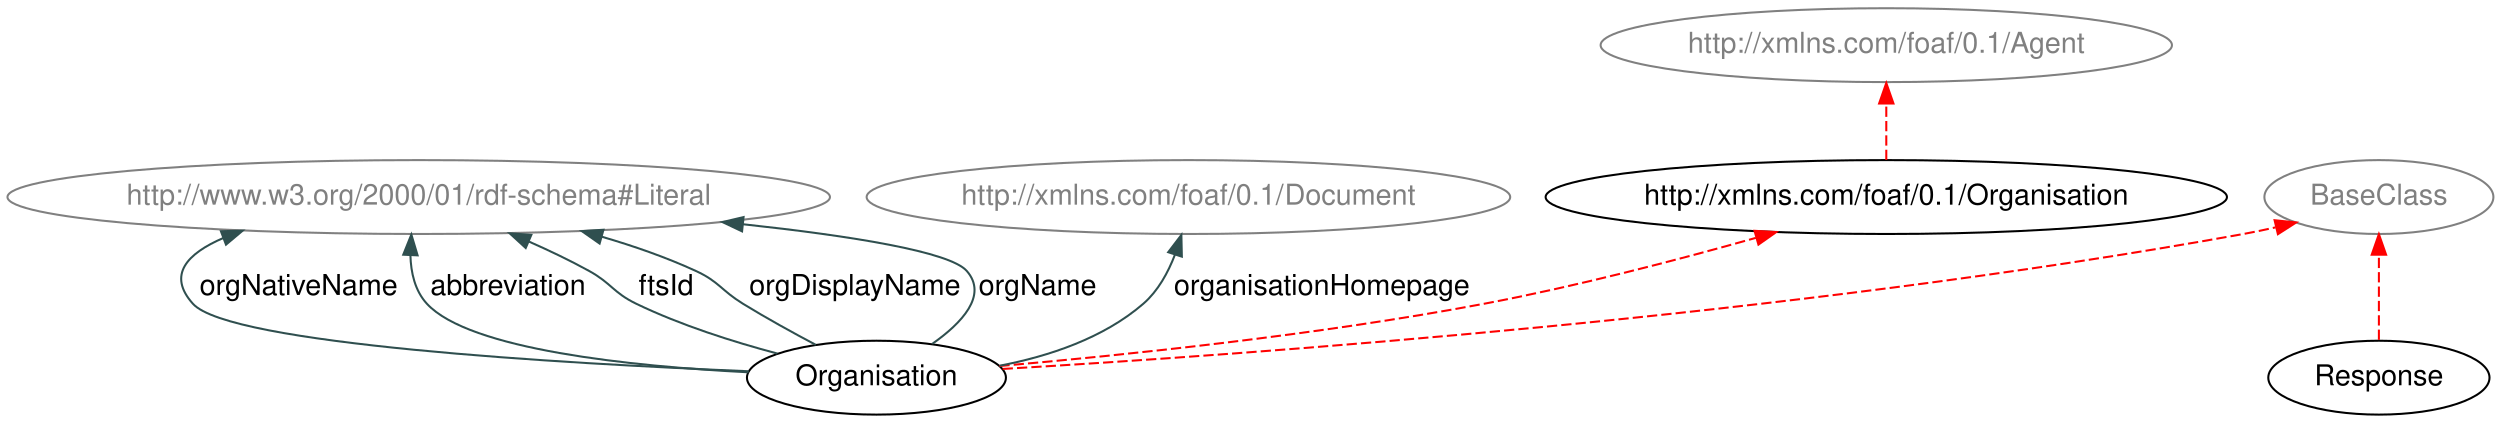
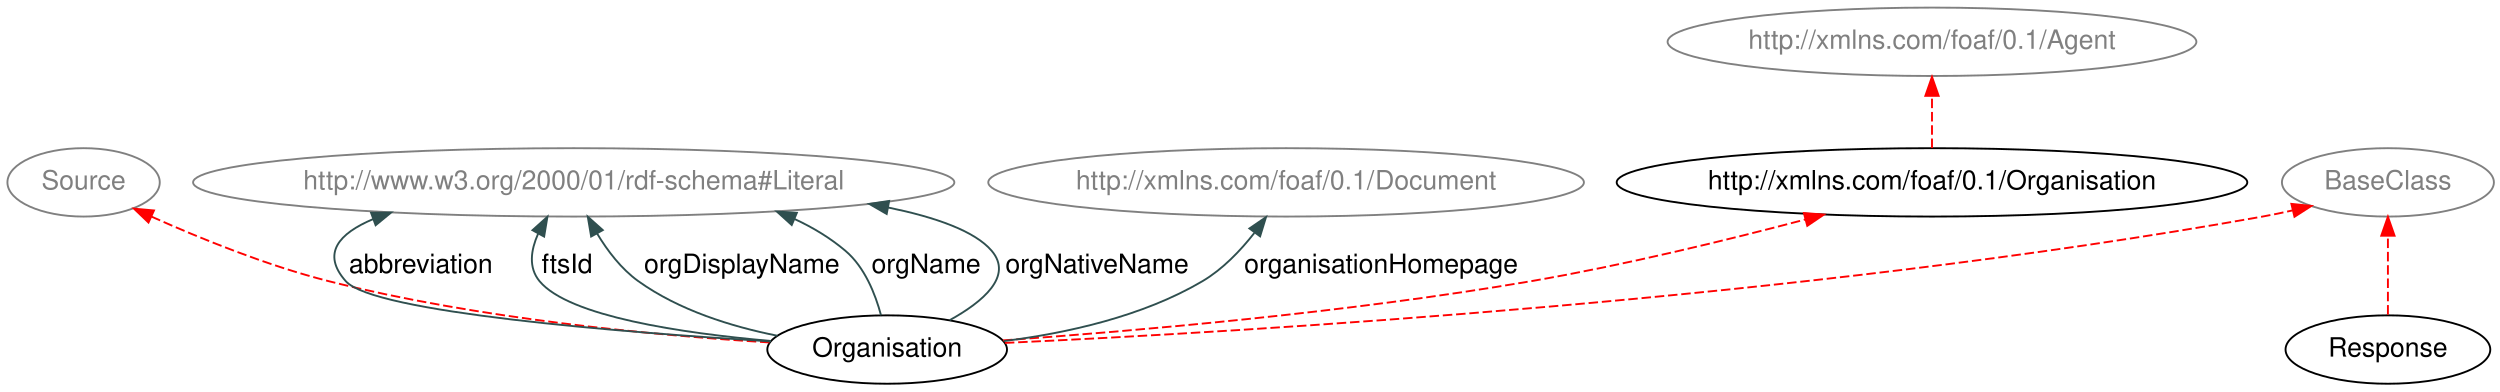
- <svg xmlns="http://www.w3.org/2000/svg" xmlns:xlink="http://www.w3.org/1999/xlink" width="1218pt" height="206pt" viewBox="0.00 0.00 1218.00 206.00">
+ <svg xmlns="http://www.w3.org/2000/svg" xmlns:xlink="http://www.w3.org/1999/xlink" width="1316pt" height="206pt" viewBox="0.00 0.00 1316.00 206.00">
  <g id="graph1" class="graph" transform="scale(1 1) rotate(0) translate(4 202)">
-     <polygon fill="white" stroke="white" points="-4,5 -4,-202 1215,-202 1215,5 -4,5" />
+     <polygon fill="white" stroke="white" points="-4,5 -4,-202 1313,-202 1313,5 -4,5" />
    <g id="node1" class="node">
      <a xlink:href="./#Organisation" xlink:title="Organisation">
-         <ellipse fill="none" stroke="black" cx="423" cy="-18" rx="63.089" ry="18" />
-         <text text-anchor="middle" x="423" y="-14.3" font-family="Helvetica,sans-Serif" font-size="14.00">Organisation</text>
+         <ellipse fill="none" stroke="black" cx="463" cy="-18" rx="63.089" ry="18" />
+         <text text-anchor="middle" x="463" y="-14.3" font-family="Helvetica,sans-Serif" font-size="14.00">Organisation</text>
      </a>
    </g>
    <g id="node3" class="node">
      <a xlink:href="./#http://xmlns.com/foaf/0.1/Organisation" xlink:title="http://xmlns.com/foaf/0.1/Organisation">
-         <ellipse fill="none" stroke="black" cx="915" cy="-106" rx="165.971" ry="18" />
-         <text text-anchor="middle" x="915" y="-102.3" font-family="Helvetica,sans-Serif" font-size="14.00">http://xmlns.com/foaf/0.1/Organisation</text>
+         <ellipse fill="none" stroke="black" cx="1013" cy="-106" rx="165.971" ry="18" />
+         <text text-anchor="middle" x="1013" y="-102.3" font-family="Helvetica,sans-Serif" font-size="14.00">http://xmlns.com/foaf/0.1/Organisation</text>
      </a>
    </g>
    <g id="edge2" class="edge">
-       <path fill="none" stroke="red" stroke-dasharray="5,2" d="M482.894,-23.66C542.947,-28.898 637.889,-38.726 719,-54 763.724,-62.422 813.327,-75.365 851.442,-86.104" />
-       <polygon fill="red" stroke="red" points="850.798,-89.559 861.373,-88.925 852.711,-82.826 850.798,-89.559" />
+       <path fill="none" stroke="red" stroke-dasharray="5,2" d="M523.96,-22.818C592.082,-27.658 705.49,-37.432 802,-54 850.829,-62.383 905.15,-75.605 946.446,-86.486" />
+       <polygon fill="red" stroke="red" points="945.554,-89.87 956.117,-89.054 947.35,-83.105 945.554,-89.87" />
    </g>
    <g id="node4" class="node">
      <a xlink:href="./#Response" xlink:title="BaseClass">
-         <ellipse fill="none" stroke="gray" cx="1155" cy="-106" rx="55.79" ry="18" />
-         <text text-anchor="middle" x="1155" y="-102.3" font-family="Helvetica,sans-Serif" font-size="14.00" fill="gray">BaseClass</text>
+         <ellipse fill="none" stroke="gray" cx="1253" cy="-106" rx="55.79" ry="18" />
+         <text text-anchor="middle" x="1253" y="-102.3" font-family="Helvetica,sans-Serif" font-size="14.00" fill="gray">BaseClass</text>
      </a>
    </g>
    <g id="edge4" class="edge">
-       <path fill="none" stroke="red" stroke-dasharray="5,2" d="M484.499,-22.25C602.494,-29.174 868.519,-48.113 1089,-88 1094.11,-88.924 1099.4,-90.031 1104.67,-91.231" />
-       <polygon fill="red" stroke="red" points="1104.18,-94.71 1114.72,-93.628 1105.8,-87.902 1104.18,-94.71" />
+       <path fill="none" stroke="red" stroke-dasharray="5,2" d="M524.964,-21.483C650.667,-27.269 944.318,-44.61 1187,-88 1192.11,-88.914 1197.41,-90.014 1202.68,-91.209" />
+       <polygon fill="red" stroke="red" points="1202.18,-94.689 1212.72,-93.602 1203.81,-87.88 1202.18,-94.689" />
+     </g>
+     <g id="node6" class="node">
+       <a xlink:href="./#Organisation" xlink:title="Source">
+         <ellipse fill="none" stroke="gray" cx="40" cy="-106" rx="40.094" ry="18" />
+         <text text-anchor="middle" x="40" y="-102.3" font-family="Helvetica,sans-Serif" font-size="14.00" fill="gray">Source</text>
+       </a>
+     </g>
+     <g id="edge6" class="edge">
+       <path fill="none" stroke="red" stroke-dasharray="5,2" d="M401.065,-21.731C340.98,-25.463 247.616,-34.136 169,-54 136.495,-62.213 101.194,-76.576 75.751,-87.97" />
+       <polygon fill="red" stroke="red" points="74.163,-84.848 66.509,-92.173 77.06,-91.22 74.163,-84.848" />
+     </g>
+     <g id="node12" class="node">
+       <a xlink:href="./#http://www.w3.org/2000/01/rdf-schema#Literal" xlink:title="http://www.w3.org/2000/01/rdf-schema#Literal">
+         <ellipse fill="none" stroke="gray" cx="298" cy="-106" rx="200.365" ry="18" />
+         <text text-anchor="middle" x="298" y="-102.3" font-family="Helvetica,sans-Serif" font-size="14.00" fill="gray">http://www.w3.org/2000/01/rdf-schema#Literal</text>
+       </a>
+     </g>
+     <g id="edge12" class="edge">
+       <a xlink:href="./#abbreviation" xlink:title="abbreviation">
+         <path fill="none" stroke="darkslategray" d="M401.495,-22.284C322.158,-27.16 192.555,-37.549 178,-54 165.11,-68.57 174.397,-79.105 192.424,-86.672" />
+         <polygon fill="darkslategray" stroke="darkslategray" points="191.323,-89.996 201.917,-90.153 193.733,-83.424 191.323,-89.996" />
+       </a>
+       <a xlink:href="./#abbreviation" xlink:title="abbreviation">
+         <text text-anchor="middle" x="217.5" y="-58.3" font-family="Helvetica,sans-Serif" font-size="14.00">abbreviation</text>
+       </a>
+     </g>
+     <g id="edge14" class="edge">
+       <a xlink:href="./#ftsId" xlink:title="ftsId">
+         <path fill="none" stroke="darkslategray" d="M401.864,-22.499C354.83,-26.619 295.356,-35.428 280,-54 274.112,-61.121 275.41,-70.303 279.24,-78.91" />
+         <polygon fill="darkslategray" stroke="darkslategray" points="276.292,-80.813 284.17,-87.898 282.43,-77.447 276.292,-80.813" />
+       </a>
+       <a xlink:href="./#ftsId" xlink:title="ftsId">
+         <text text-anchor="middle" x="294.5" y="-58.3" font-family="Helvetica,sans-Serif" font-size="14.00">ftsId</text>
+       </a>
+     </g>
+     <g id="edge16" class="edge">
+       <a xlink:href="./#orgDisplayName" xlink:title="orgDisplayName">
+         <path fill="none" stroke="darkslategray" d="M405.296,-25.248C380.934,-30.097 353.333,-38.708 332,-54 323.048,-60.417 315.778,-69.981 310.292,-79.099" />
+         <polygon fill="darkslategray" stroke="darkslategray" points="307.182,-77.491 305.404,-87.936 313.307,-80.879 307.182,-77.491" />
+       </a>
+       <a xlink:href="./#orgDisplayName" xlink:title="orgDisplayName">
+         <text text-anchor="middle" x="386.5" y="-58.3" font-family="Helvetica,sans-Serif" font-size="14.00">orgDisplayName</text>
+       </a>
+     </g>
+     <g id="edge18" class="edge">
+       <a xlink:href="./#orgName" xlink:title="orgName">
+         <path fill="none" stroke="darkslategray" d="M459.764,-36.042C456.762,-47.26 451.163,-61.409 441,-70 433.012,-76.752 423.924,-82.24 414.292,-86.695" />
+         <polygon fill="darkslategray" stroke="darkslategray" points="412.759,-83.544 404.908,-90.658 415.482,-89.992 412.759,-83.544" />
+       </a>
+       <a xlink:href="./#orgName" xlink:title="orgName">
+         <text text-anchor="middle" x="483.5" y="-58.3" font-family="Helvetica,sans-Serif" font-size="14.00">orgName</text>
+       </a>
+     </g>
+     <g id="edge20" class="edge">
+       <a xlink:href="./#orgNativeName" xlink:title="orgNativeName">
+         <path fill="none" stroke="darkslategray" d="M495.895,-33.449C513.493,-43.177 529.412,-56.628 518,-70 509.178,-80.336 488.622,-87.635 463.439,-92.785" />
+         <polygon fill="darkslategray" stroke="darkslategray" points="462.749,-89.354 453.576,-94.656 464.053,-96.231 462.749,-89.354" />
+       </a>
+       <a xlink:href="./#orgNativeName" xlink:title="orgNativeName">
+         <text text-anchor="middle" x="573.5" y="-58.3" font-family="Helvetica,sans-Serif" font-size="14.00">orgNativeName</text>
+       </a>
+     </g>
+     <g id="node18" class="node">
+       <a xlink:href="./#http://xmlns.com/foaf/0.1/Document" xlink:title="http://xmlns.com/foaf/0.1/Document">
+         <ellipse fill="none" stroke="gray" cx="673" cy="-106" rx="156.772" ry="18" />
+         <text text-anchor="middle" x="673" y="-102.3" font-family="Helvetica,sans-Serif" font-size="14.00" fill="gray">http://xmlns.com/foaf/0.1/Document</text>
+       </a>
+     </g>
+     <g id="edge22" class="edge">
+       <a xlink:href="./#organisationHomepage" xlink:title="organisationHomepage">
+         <path fill="none" stroke="darkslategray" d="M524.409,-22.459C557.3,-26.568 597.424,-35.356 629,-54 639.639,-60.282 648.991,-70.066 656.306,-79.391" />
+         <polygon fill="darkslategray" stroke="darkslategray" points="653.684,-81.733 662.43,-87.712 659.322,-77.583 653.684,-81.733" />
+       </a>
+       <a xlink:href="./#organisationHomepage" xlink:title="organisationHomepage">
+         <text text-anchor="middle" x="723" y="-58.3" font-family="Helvetica,sans-Serif" font-size="14.00">organisationHomepage</text>
+       </a>
    </g>
    <g id="node10" class="node">
-       <a xlink:href="./#http://www.w3.org/2000/01/rdf-schema#Literal" xlink:title="http://www.w3.org/2000/01/rdf-schema#Literal">
-         <ellipse fill="none" stroke="gray" cx="200" cy="-106" rx="200.365" ry="18" />
-         <text text-anchor="middle" x="200" y="-102.3" font-family="Helvetica,sans-Serif" font-size="14.00" fill="gray">http://www.w3.org/2000/01/rdf-schema#Literal</text>
+       <a xlink:href="./#http://xmlns.com/foaf/0.1/Organisation" xlink:title="http://xmlns.com/foaf/0.1/Agent">
+         <ellipse fill="none" stroke="gray" cx="1013" cy="-180" rx="139.175" ry="18" />
+         <text text-anchor="middle" x="1013" y="-176.3" font-family="Helvetica,sans-Serif" font-size="14.00" fill="gray">http://xmlns.com/foaf/0.1/Agent</text>
      </a>
    </g>
    <g id="edge10" class="edge">
-       <a xlink:href="./#abbreviation" xlink:title="abbreviation">
-         <path fill="none" stroke="darkslategray" d="M360.632,-20.619C303.464,-23.528 224.662,-31.611 204,-54 198.176,-60.311 196.181,-69.129 195.953,-77.661" />
-         <polygon fill="darkslategray" stroke="darkslategray" points="192.461,-77.909 196.413,-87.739 199.453,-77.59 192.461,-77.909" />
-       </a>
-       <a xlink:href="./#abbreviation" xlink:title="abbreviation">
-         <text text-anchor="middle" x="243.5" y="-58.3" font-family="Helvetica,sans-Serif" font-size="14.00">abbreviation</text>
-       </a>
-     </g>
-     <g id="edge12" class="edge">
-       <a xlink:href="./#ftsId" xlink:title="ftsId">
-         <path fill="none" stroke="darkslategray" d="M374.751,-29.747C353.13,-35.486 327.676,-43.55 306,-54 294.783,-59.408 293.907,-63.992 283,-70 273.761,-75.088 263.629,-79.925 253.716,-84.289" />
-         <polygon fill="darkslategray" stroke="darkslategray" points="252.126,-81.163 244.316,-88.322 254.886,-87.596 252.126,-81.163" />
-       </a>
-       <a xlink:href="./#ftsId" xlink:title="ftsId">
-         <text text-anchor="middle" x="320.5" y="-58.3" font-family="Helvetica,sans-Serif" font-size="14.00">ftsId</text>
-       </a>
-     </g>
-     <g id="edge14" class="edge">
-       <a xlink:href="./#orgDisplayName" xlink:title="orgDisplayName">
-         <path fill="none" stroke="darkslategray" d="M393.478,-33.985C382.215,-39.938 369.358,-47.023 358,-54 347.39,-60.518 346.315,-64.801 335,-70 320.607,-76.614 304.753,-82.133 289.126,-86.685" />
-         <polygon fill="darkslategray" stroke="darkslategray" points="288.127,-83.33 279.44,-89.396 290.014,-90.071 288.127,-83.33" />
-       </a>
-       <a xlink:href="./#orgDisplayName" xlink:title="orgDisplayName">
-         <text text-anchor="middle" x="412.5" y="-58.3" font-family="Helvetica,sans-Serif" font-size="14.00">orgDisplayName</text>
-       </a>
-     </g>
-     <g id="edge16" class="edge">
-       <a xlink:href="./#orgName" xlink:title="orgName">
-         <path fill="none" stroke="darkslategray" d="M450.176,-34.457C464.607,-44.6 477.412,-58.134 467,-70 458.763,-79.387 410.889,-87.035 357.9,-92.761" />
-         <polygon fill="darkslategray" stroke="darkslategray" points="357.533,-89.28 347.955,-93.808 358.266,-96.242 357.533,-89.28" />
-       </a>
-       <a xlink:href="./#orgName" xlink:title="orgName">
-         <text text-anchor="middle" x="501.5" y="-58.3" font-family="Helvetica,sans-Serif" font-size="14.00">orgName</text>
-       </a>
-     </g>
-     <g id="edge18" class="edge">
-       <a xlink:href="./#orgNativeName" xlink:title="orgNativeName">
-         <path fill="none" stroke="darkslategray" d="M360.802,-21.125C269.426,-24.895 107.747,-34.29 90,-54 77.411,-67.981 87.02,-78.416 104.861,-86.077" />
-         <polygon fill="darkslategray" stroke="darkslategray" points="103.628,-89.353 114.22,-89.618 106.106,-82.806 103.628,-89.353" />
-       </a>
-       <a xlink:href="./#orgNativeName" xlink:title="orgNativeName">
-         <text text-anchor="middle" x="141.5" y="-58.3" font-family="Helvetica,sans-Serif" font-size="14.00">orgNativeName</text>
-       </a>
-     </g>
-     <g id="node16" class="node">
-       <a xlink:href="./#http://xmlns.com/foaf/0.1/Document" xlink:title="http://xmlns.com/foaf/0.1/Document">
-         <ellipse fill="none" stroke="gray" cx="575" cy="-106" rx="156.772" ry="18" />
-         <text text-anchor="middle" x="575" y="-102.3" font-family="Helvetica,sans-Serif" font-size="14.00" fill="gray">http://xmlns.com/foaf/0.1/Document</text>
-       </a>
-     </g>
-     <g id="edge20" class="edge">
-       <a xlink:href="./#organisationHomepage" xlink:title="organisationHomepage">
-         <path fill="none" stroke="darkslategray" d="M482.979,-23.815C507.064,-28.43 533.645,-37.254 553,-54 560.206,-60.234 565.126,-69.254 568.453,-77.981" />
-         <polygon fill="darkslategray" stroke="darkslategray" points="565.142,-79.119 571.567,-87.544 571.798,-76.951 565.142,-79.119" />
-       </a>
-       <a xlink:href="./#organisationHomepage" xlink:title="organisationHomepage">
-         <text text-anchor="middle" x="640" y="-58.3" font-family="Helvetica,sans-Serif" font-size="14.00">organisationHomepage</text>
-       </a>
+       <path fill="none" stroke="red" stroke-dasharray="5,2" d="M1013,-124.063C1013,-132.193 1013,-142.124 1013,-151.295" />
+       <polygon fill="red" stroke="red" points="1009.5,-151.559 1013,-161.559 1016.5,-151.559 1009.5,-151.559" />
    </g>
    <g id="node8" class="node">
-       <a xlink:href="./#http://xmlns.com/foaf/0.1/Organisation" xlink:title="http://xmlns.com/foaf/0.1/Agent">
-         <ellipse fill="none" stroke="gray" cx="915" cy="-180" rx="139.175" ry="18" />
-         <text text-anchor="middle" x="915" y="-176.3" font-family="Helvetica,sans-Serif" font-size="14.00" fill="gray">http://xmlns.com/foaf/0.1/Agent</text>
+       <a xlink:href="./#Response" xlink:title="Response">
+         <ellipse fill="none" stroke="black" cx="1253" cy="-18" rx="53.891" ry="18" />
+         <text text-anchor="middle" x="1253" y="-14.3" font-family="Helvetica,sans-Serif" font-size="14.00">Response</text>
      </a>
    </g>
    <g id="edge8" class="edge">
-       <path fill="none" stroke="red" stroke-dasharray="5,2" d="M915,-124.063C915,-132.193 915,-142.124 915,-151.295" />
-       <polygon fill="red" stroke="red" points="911.5,-151.559 915,-161.559 918.5,-151.559 911.5,-151.559" />
-     </g>
-     <g id="node6" class="node">
-       <a xlink:href="./#Response" xlink:title="Response">
-         <ellipse fill="none" stroke="black" cx="1155" cy="-18" rx="53.891" ry="18" />
-         <text text-anchor="middle" x="1155" y="-14.3" font-family="Helvetica,sans-Serif" font-size="14.00">Response</text>
-       </a>
-     </g>
-     <g id="edge6" class="edge">
-       <path fill="none" stroke="red" stroke-dasharray="5,2" d="M1155,-36.403C1155,-48.254 1155,-64.183 1155,-77.708" />
-       <polygon fill="red" stroke="red" points="1151.5,-77.916 1155,-87.916 1158.5,-77.916 1151.5,-77.916" />
+       <path fill="none" stroke="red" stroke-dasharray="5,2" d="M1253,-36.403C1253,-48.254 1253,-64.183 1253,-77.708" />
+       <polygon fill="red" stroke="red" points="1249.5,-77.916 1253,-87.916 1256.5,-77.916 1249.5,-77.916" />
    </g>
  </g>
</svg>
